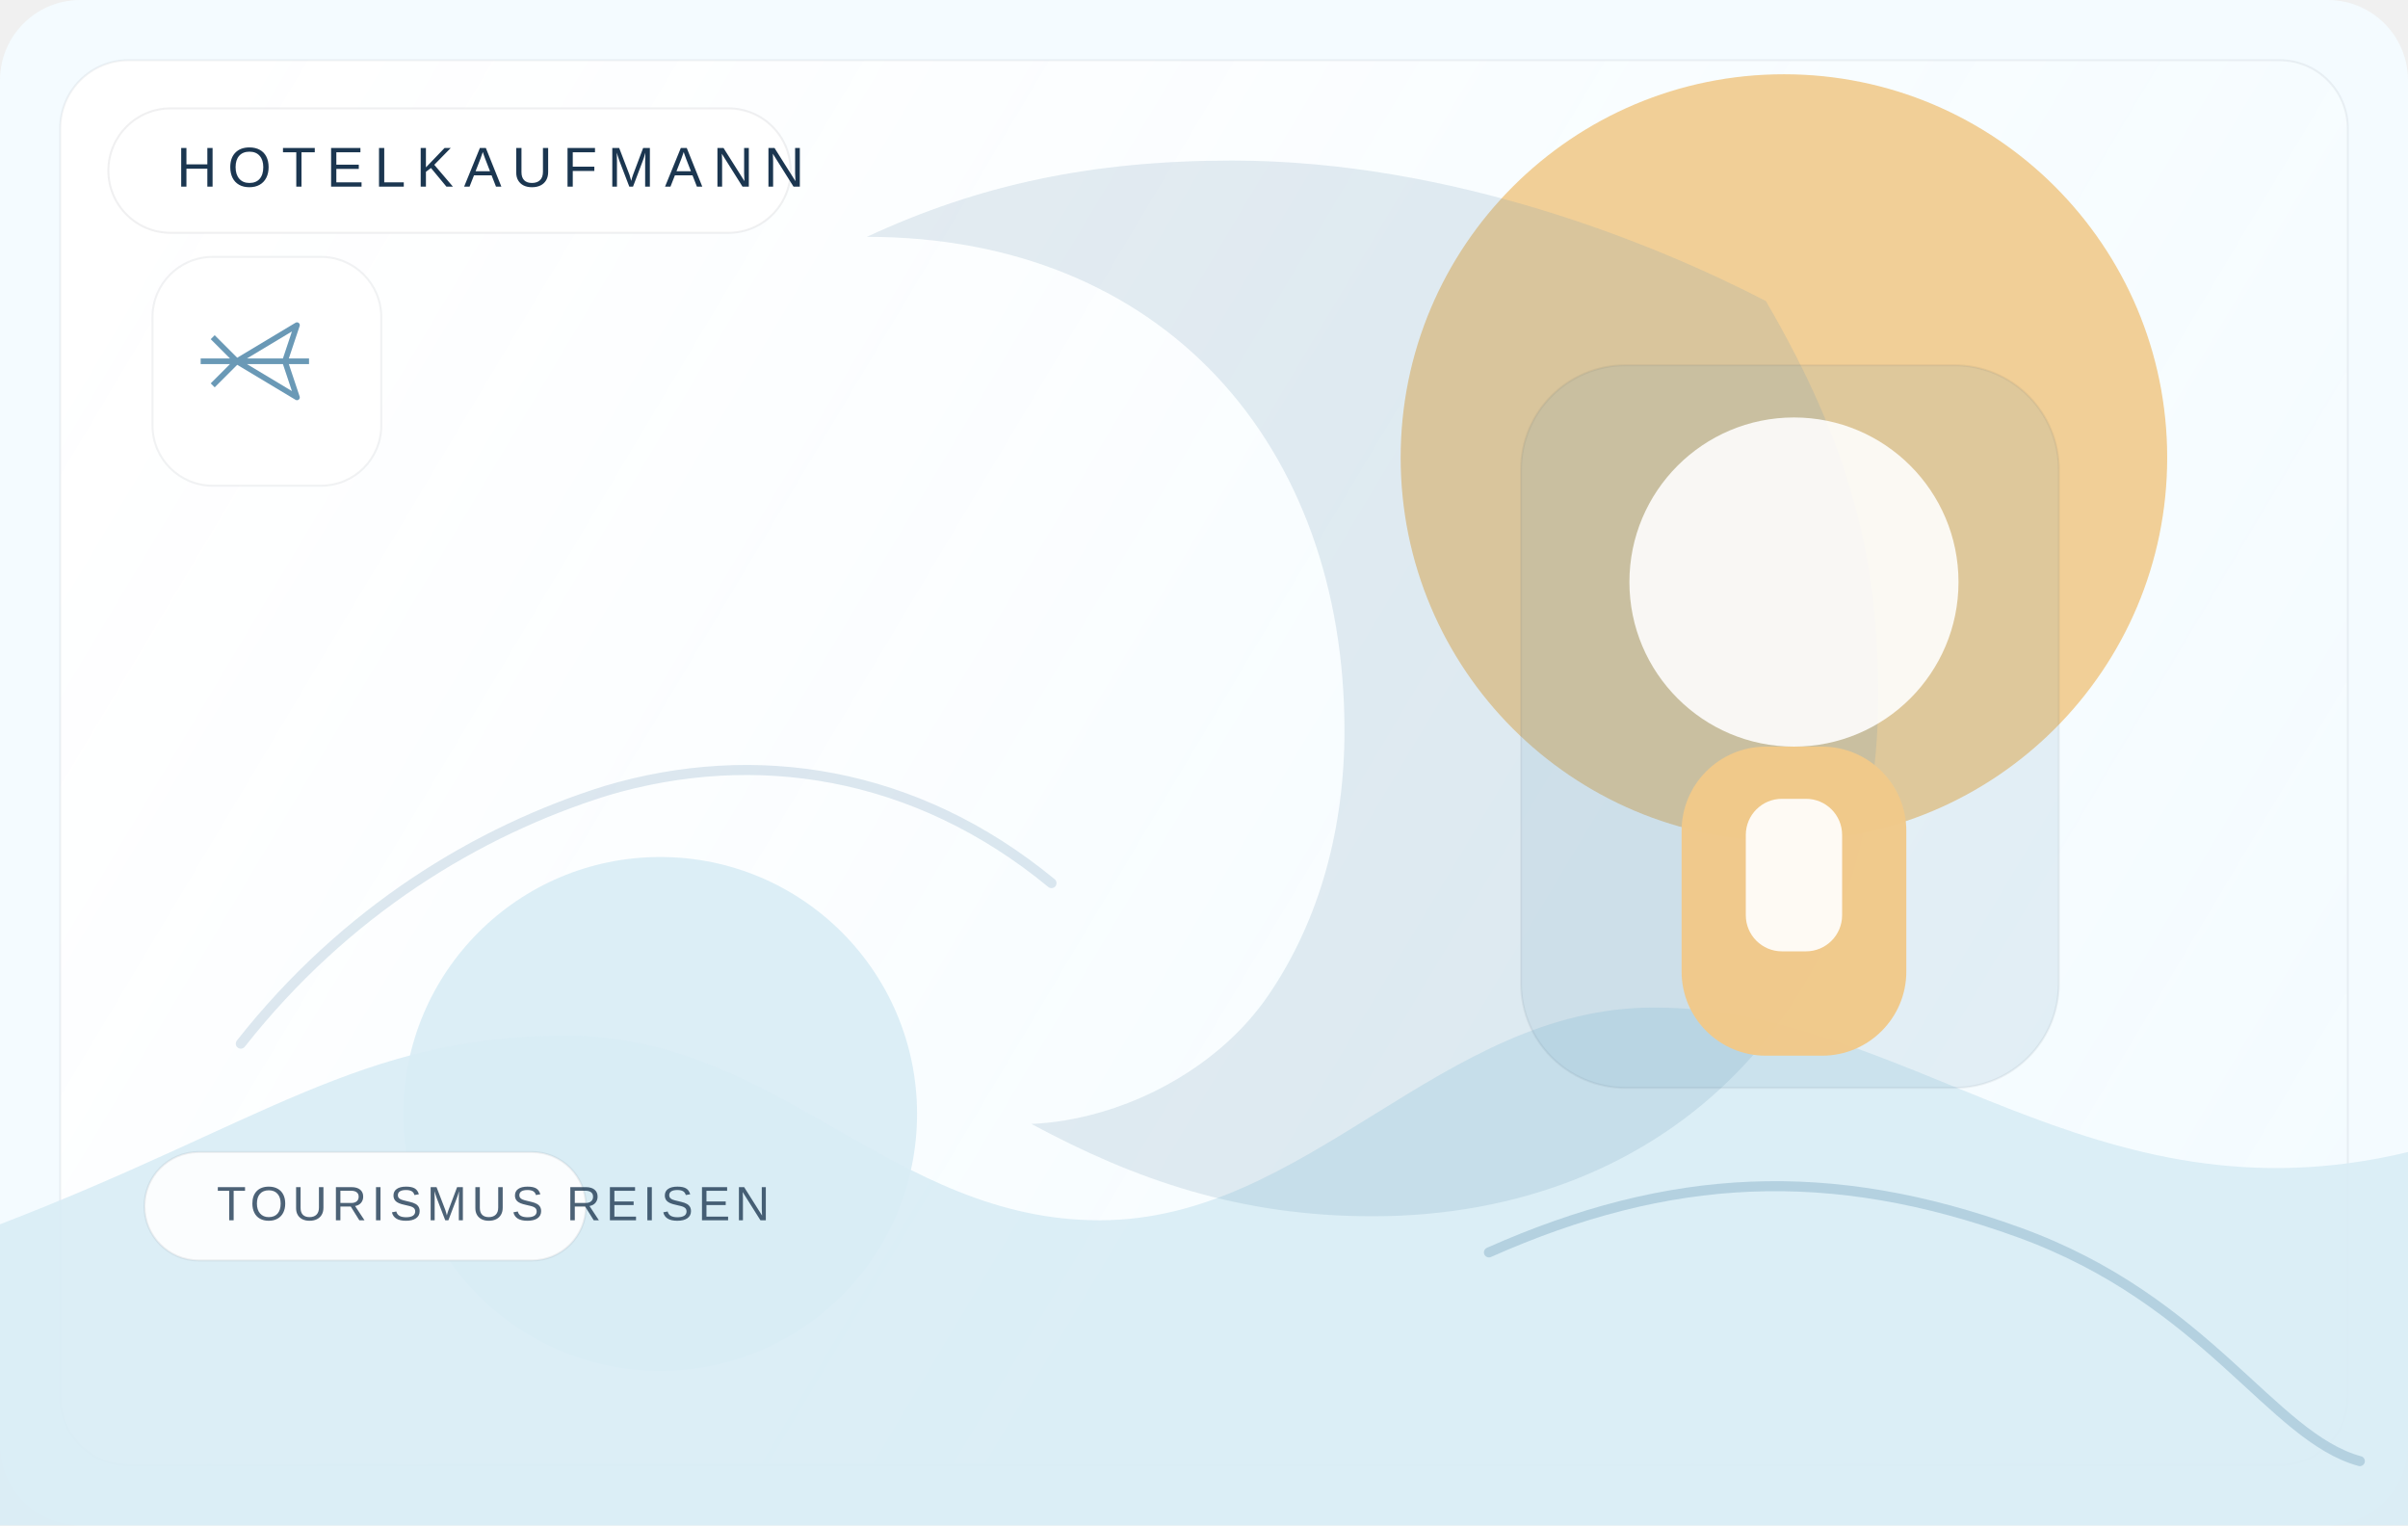
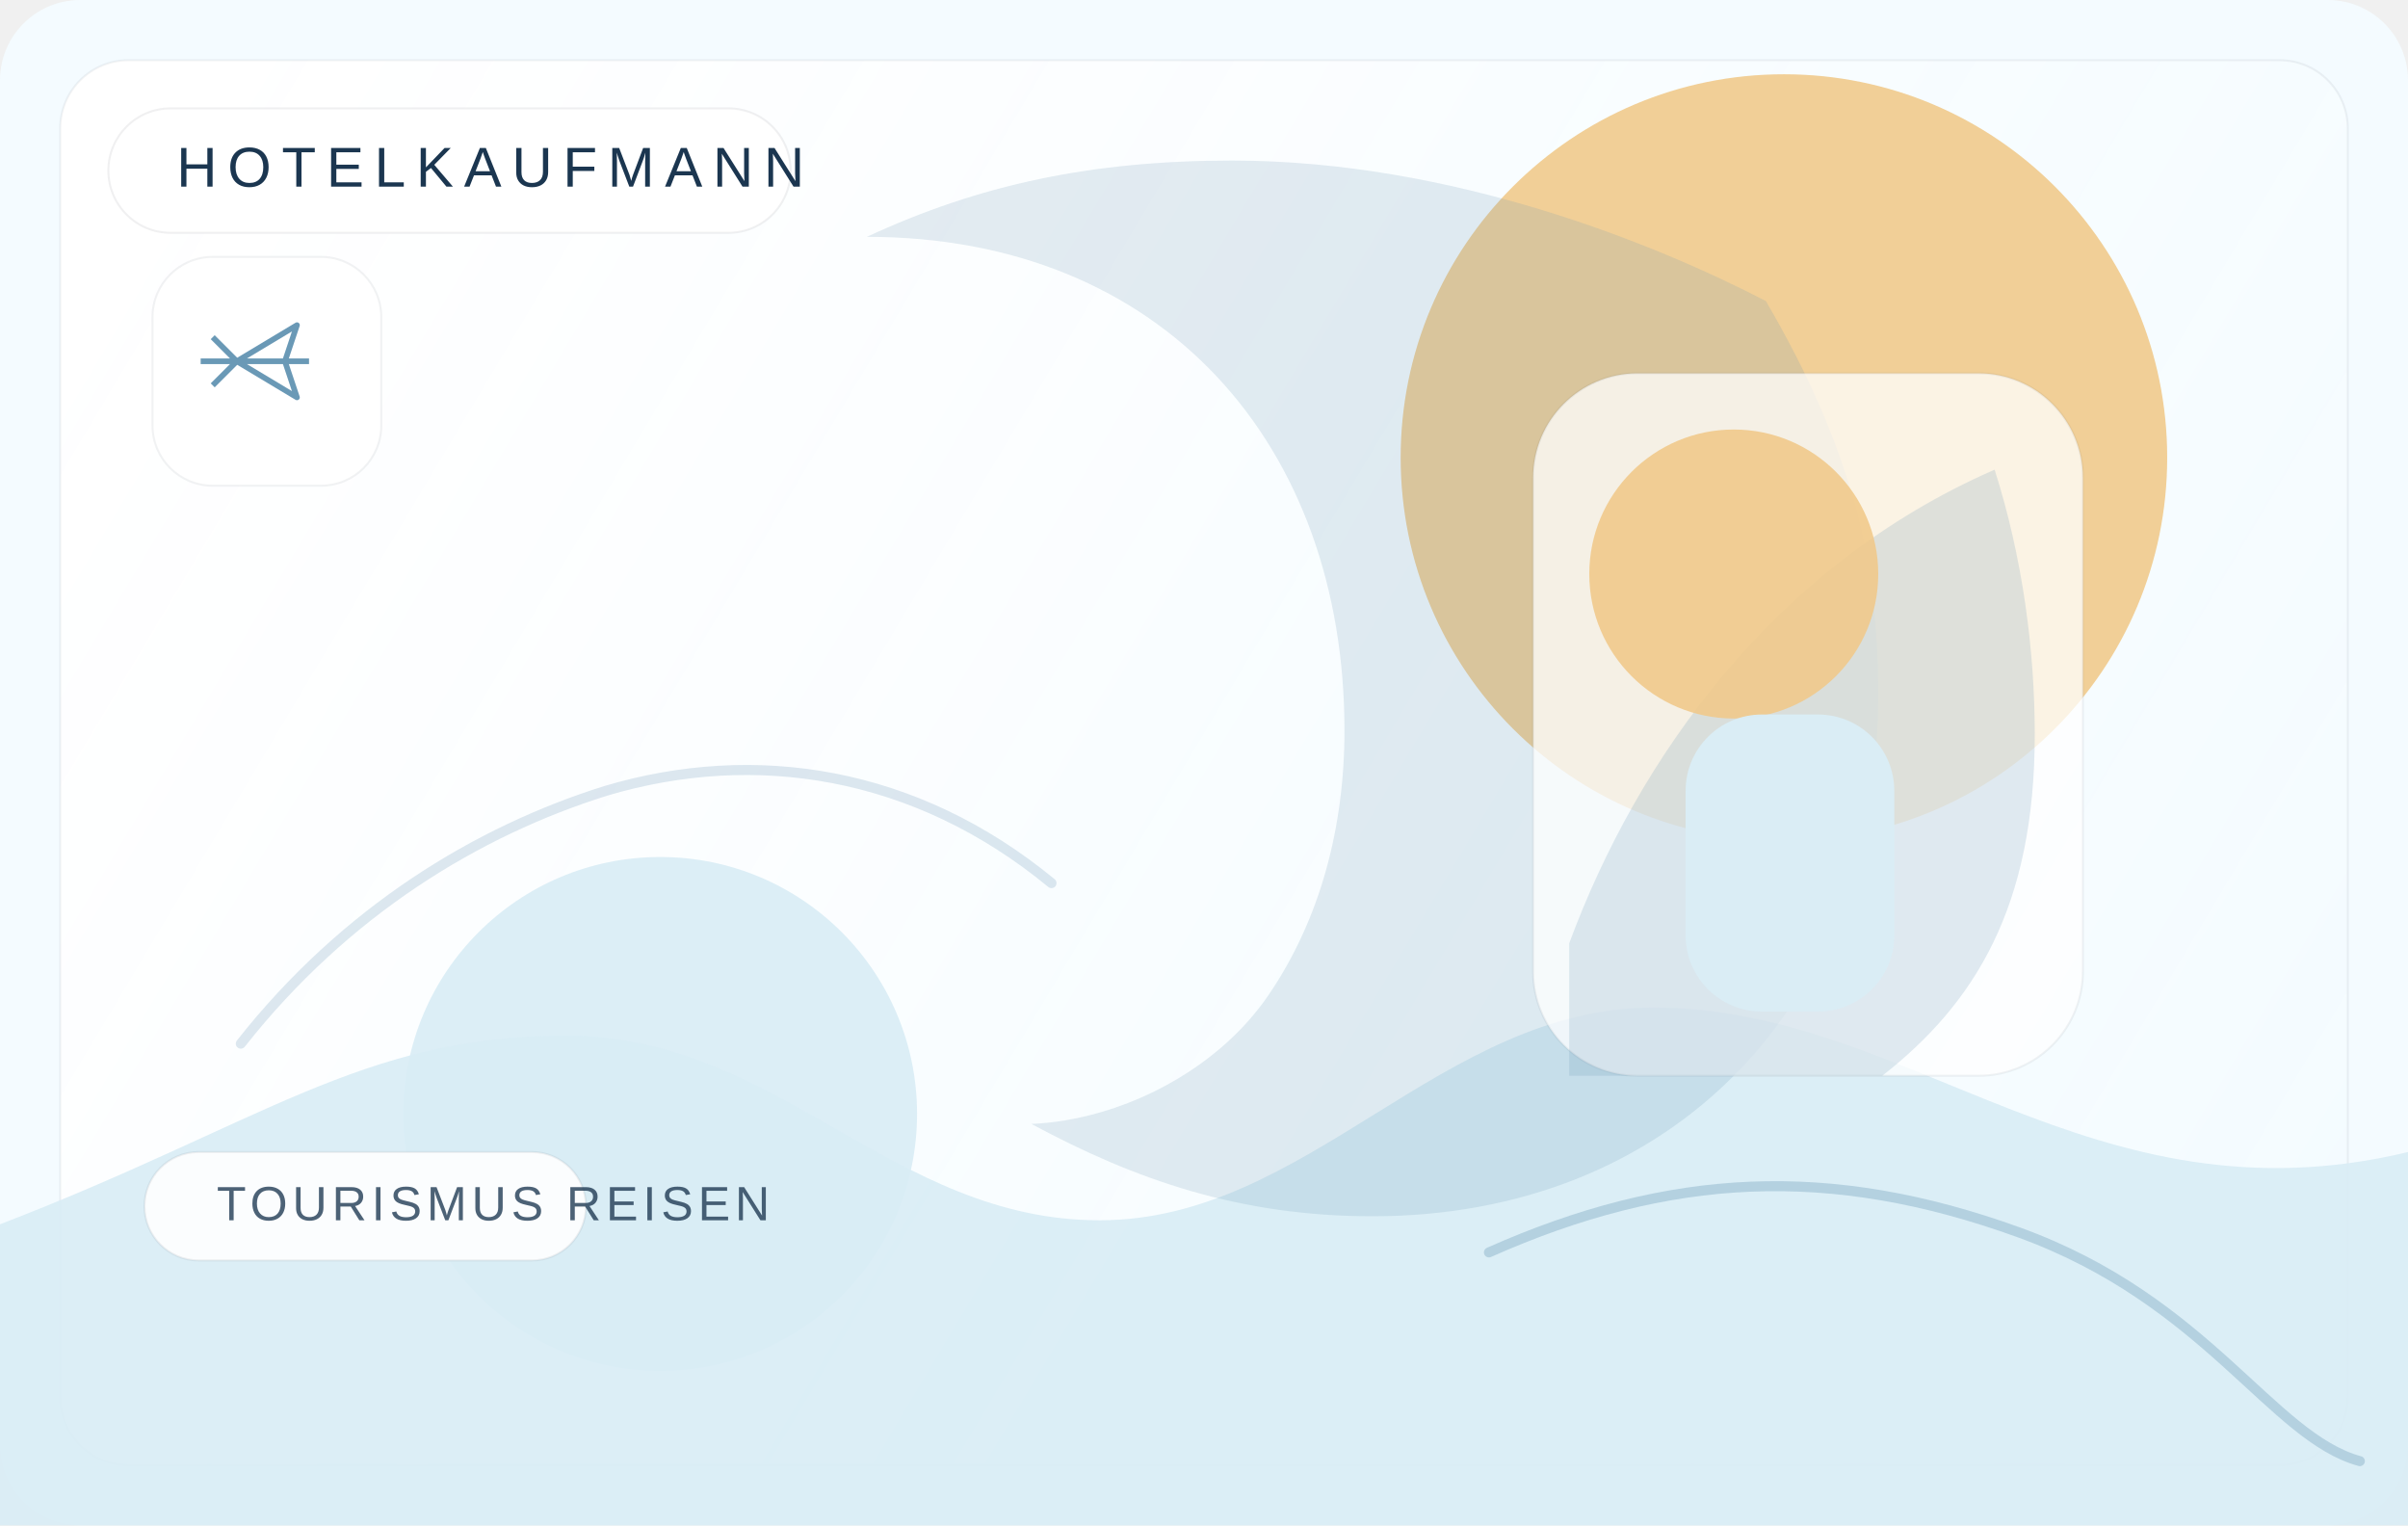
<svg xmlns="http://www.w3.org/2000/svg" width="1200" height="760" viewBox="0 0 1200 760" fill="none">
  <rect width="1200" height="760" rx="40" fill="#f4fbff" />
  <rect x="30" y="30" width="1140" height="700" rx="34" fill="url(#panelGradient)" stroke="rgba(32,40,52,0.06)" />
  <circle cx="889" cy="228" r="191" fill="#f0c98a" fill-opacity="0.88" />
  <circle cx="329" cy="555" r="128" fill="#d9edf5" fill-opacity="0.92" />
  <path d="M0 610C130 560 180 516 282 516C388 516 444 608 548 608C652 608 718 502 824 502C952 502 1042 612 1200 574V760H0V610Z" fill="#d9edf5" fill-opacity="0.92" />
  <path d="M880 150c42 72 56 128 56 196 0 156-104 260-252 260-66 0-118-18-170-46 44-2 92-26 118-64 26-38 38-84 38-132 0-142-90-246-238-246 56-26 112-38 182-38 110 0 212 42 266 70Z" fill="#6a99b6" fill-opacity="0.18" />
  <rect x="54" y="54" width="340" height="62" rx="31" fill="white" fill-opacity="0.88" stroke="rgba(32,40,52,0.07)" />
  <text x="88" y="93" font-size="28" font-family="Arial, sans-serif" fill="#1b3650" letter-spacing="5.2">HOTELKAUFMANN</text>
  <rect x="72" y="574" width="220" height="54" rx="27" fill="white" fill-opacity="0.88" stroke="rgba(32,40,52,0.07)" />
  <text x="108" y="608" font-size="24" font-family="Arial, sans-serif" fill="#1b3650" opacity="0.78" letter-spacing="2.4">TOURISMUS REISEN</text>
  <rect x="76" y="128" width="114" height="114" rx="30" fill="white" fill-opacity="0.92" stroke="rgba(32,40,52,0.06)" />
  <g transform="translate(88 140)" style="color:#6a99b6">
    <path d="M12 40h54M30 40l30-18-6 18 6 18zM30 40l-12 12M30 40l-12-12" fill="none" stroke="currentColor" stroke-width="2.8" stroke-linejoin="round" />
  </g>
-   <rect x="758" y="182" width="268" height="360" rx="52" fill="#6a99b6" fill-opacity="0.14" stroke="rgba(32,40,52,0.06)" />
-   <circle cx="894" cy="290" r="82" fill="white" fill-opacity="0.88" />
-   <rect x="838" y="372" width="112" height="154" rx="42" fill="#f0c98a" fill-opacity="0.98" />
-   <rect x="870" y="398" width="48" height="76" rx="18" fill="white" fill-opacity="0.9" />
+   <rect x="764" y="186" width="274" height="350" rx="52" fill="white" fill-opacity="0.74" stroke="rgba(32,40,52,0.06)" />
+   <path d="M782 470c34-92 102-188 212-236 14 44 20 90 20 132 0 86-30 134-76 170H782z" fill="#6a99b6" fill-opacity="0.2" />
+   <circle cx="864" cy="286" r="72" fill="#f0c98a" fill-opacity="0.88" />
+   <rect x="840" y="356" width="104" height="148" rx="38" fill="#d9edf5" fill-opacity="0.96" />
  <path d="M742 624c90-40 170-44 264-10 94 34 126 102 170 114" stroke="#6a99b6" stroke-opacity="0.34" stroke-width="5" stroke-linecap="round" />
  <path d="M120 520c52-66 118-106 182-126 74-22 154-10 222 46" stroke="#6a99b6" stroke-opacity="0.22" stroke-width="5" stroke-linecap="round" />
  <defs>
    <linearGradient id="panelGradient" x1="88" y1="78" x2="1130" y2="700" gradientUnits="userSpaceOnUse">
      <stop stop-color="white" stop-opacity="0.98" />
      <stop offset="1" stop-color="#f4fbff" stop-opacity="0.92" />
    </linearGradient>
  </defs>
</svg>
